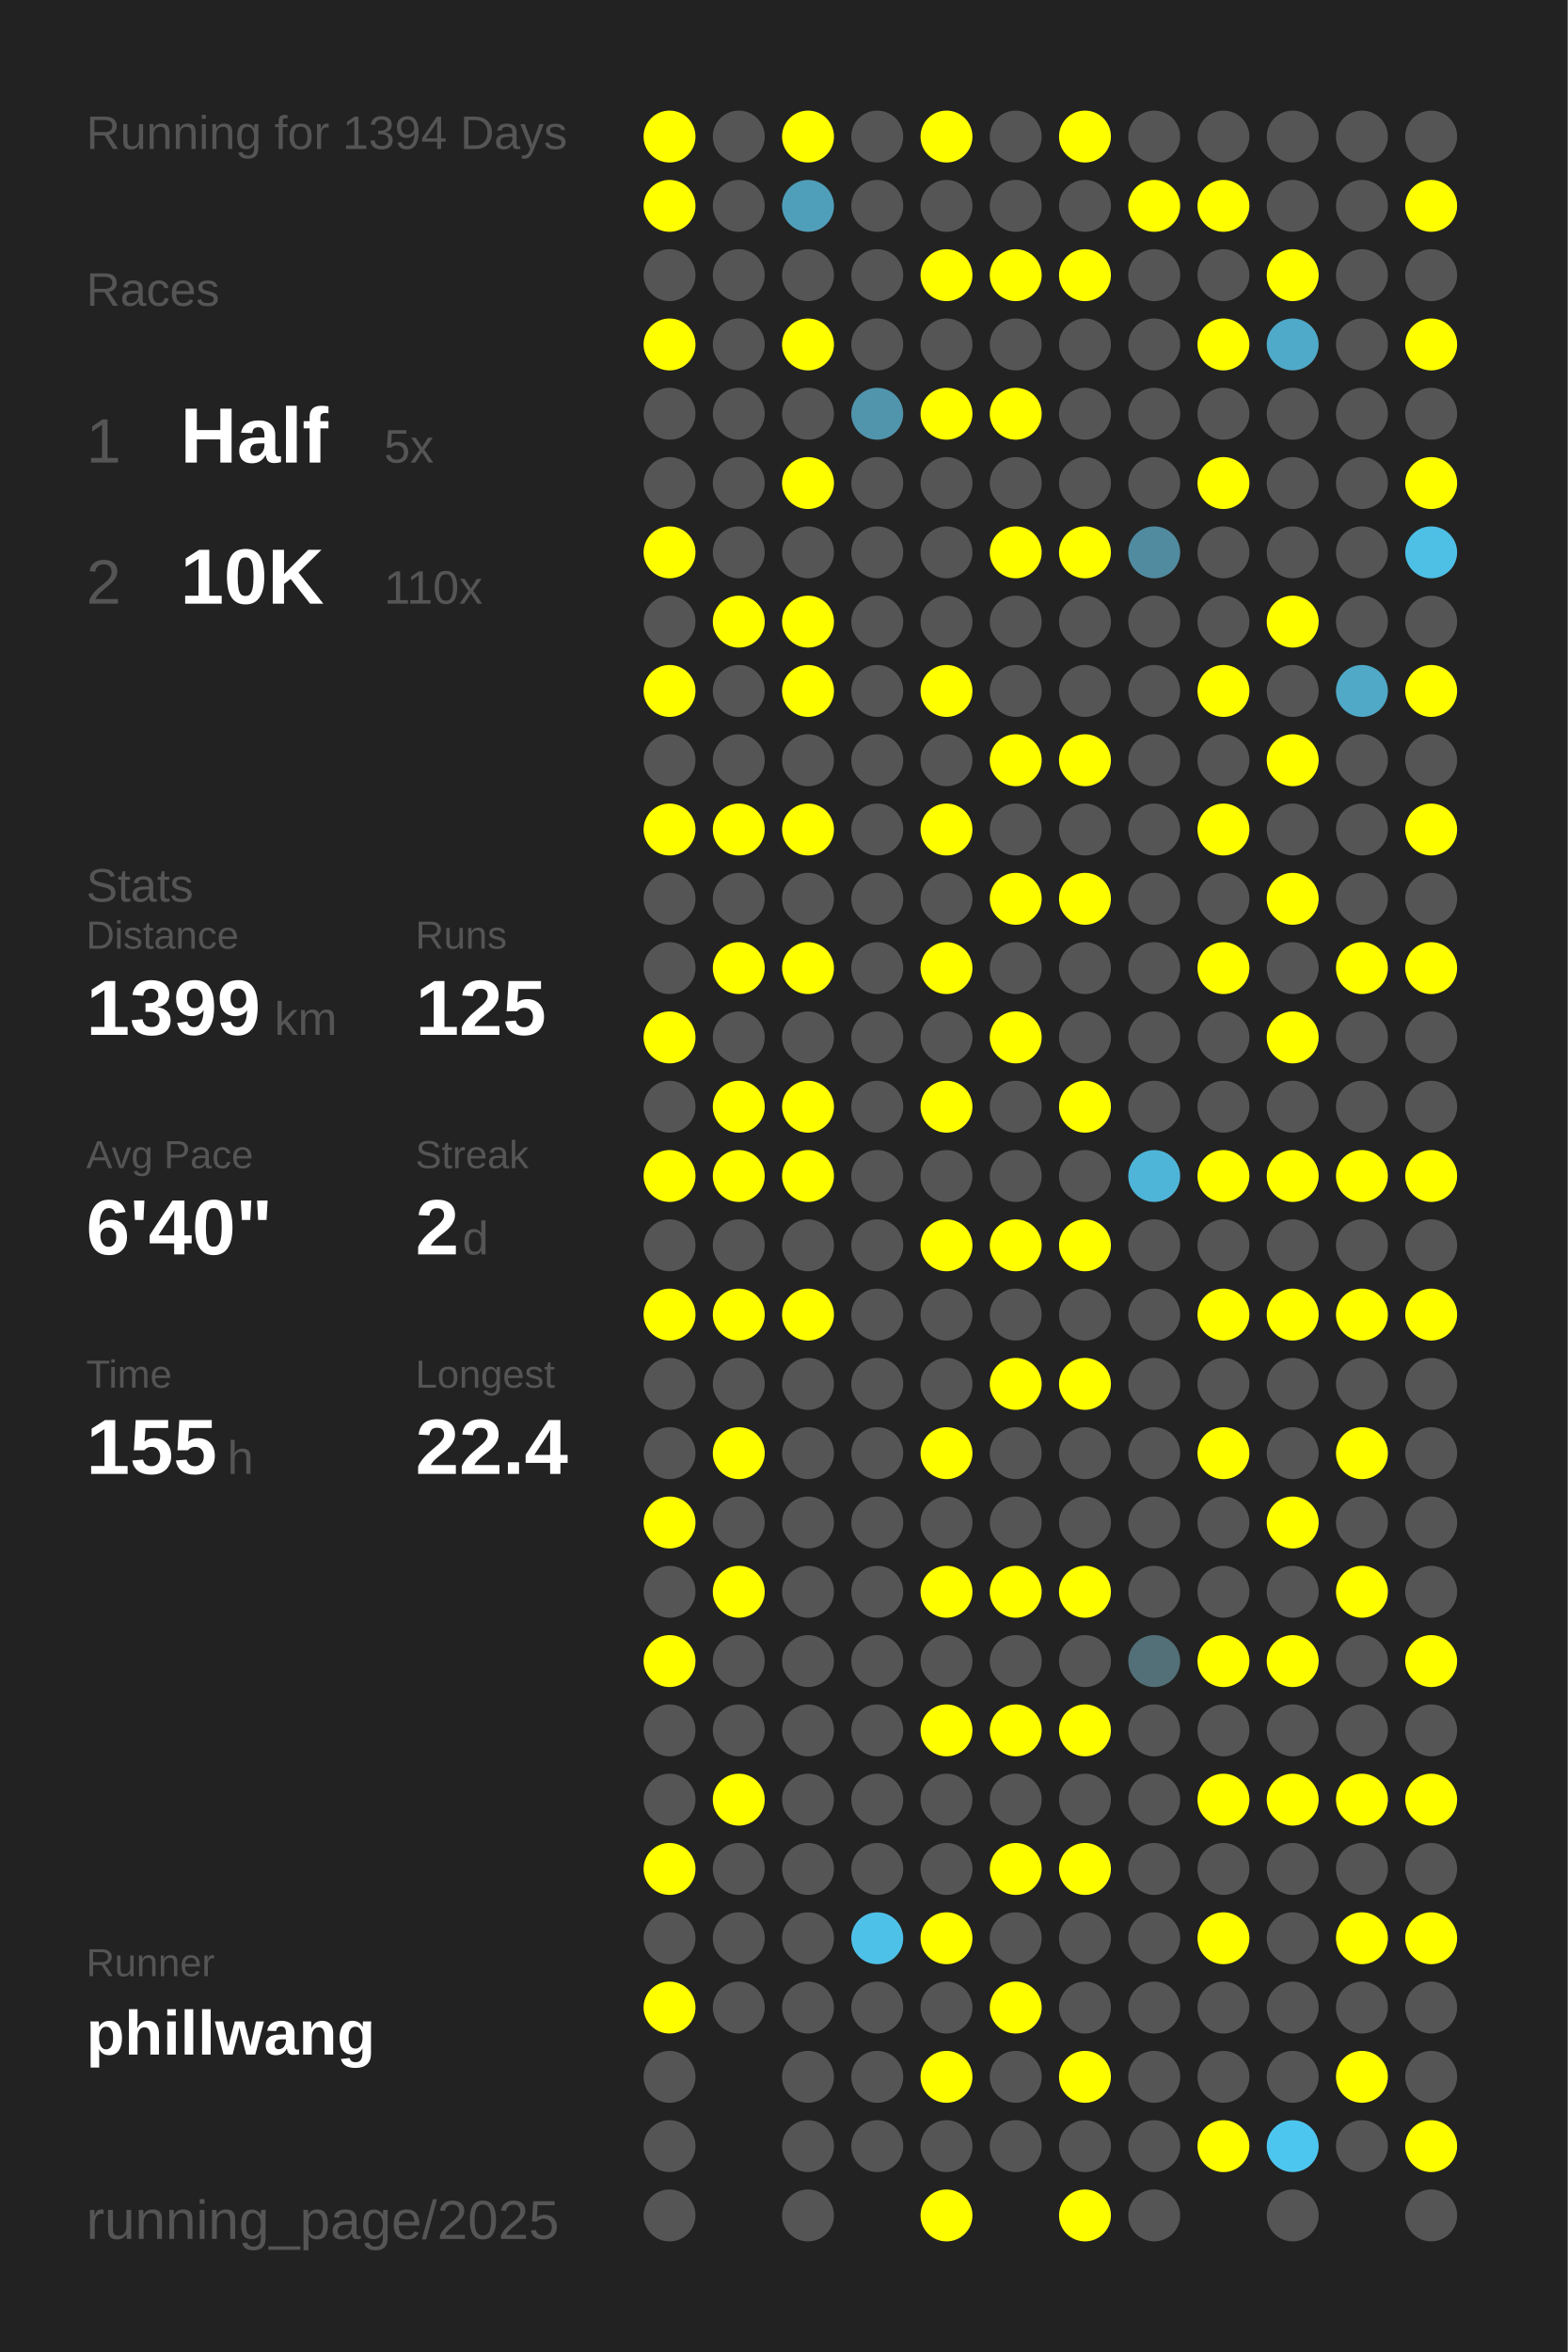
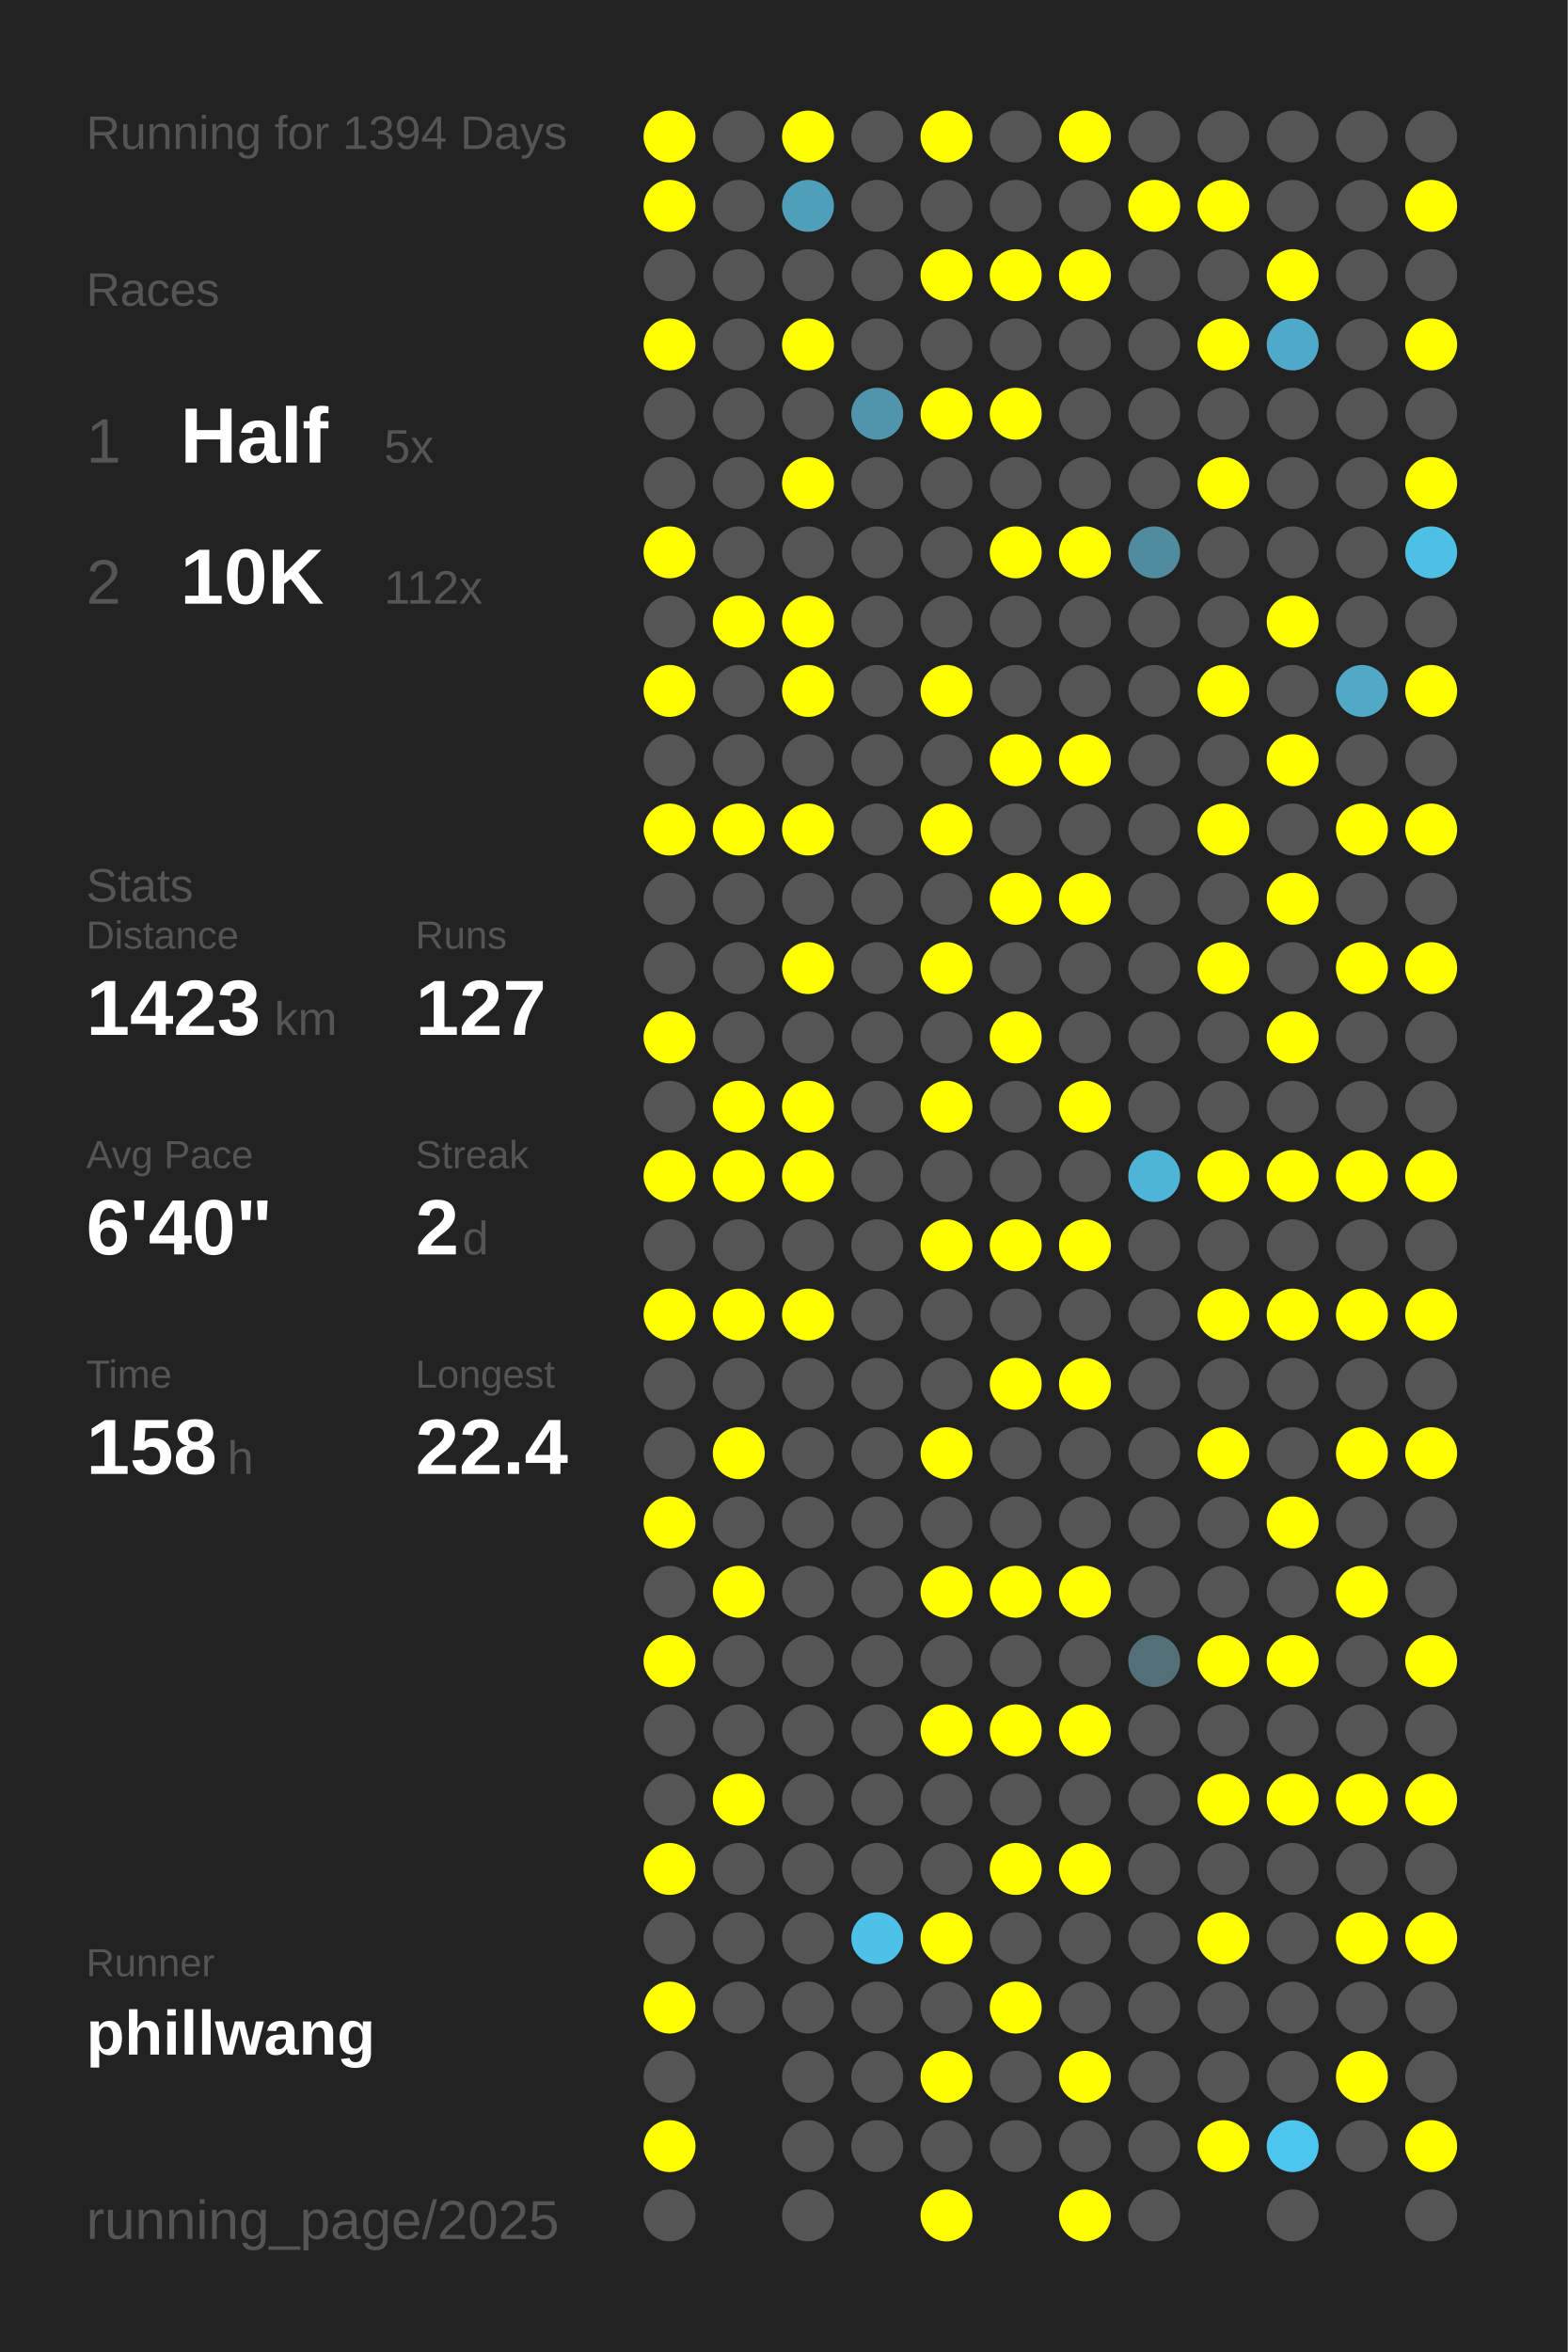
<svg xmlns="http://www.w3.org/2000/svg" baseProfile="full" height="300mm" version="1.1" viewBox="0,0,200,300" width="200mm">
  <defs />
  <rect fill="#222222" height="300" width="200" x="0" y="0" />
  <text fill="#555555" style="font-size:6px; font-family:Arial;" x="11" y="19">Running for 1394 Days</text>
  <text fill="#555555" style="font-size:6px; font-family:Arial;" x="11" y="39">Races</text>
  <text fill="#555555" style="font-size:8px; font-family:Arial;" x="11" y="59">1</text>
  <text fill="#FFFFFF" style="font-size:10px; font-family:Arial; font-weight:bold;" x="23" y="59">Half</text>
  <text fill="#555555" style="font-size:6px; font-family:Arial;" x="49" y="59">5x</text>
  <text fill="#555555" style="font-size:8px; font-family:Arial;" x="11" y="77">2</text>
  <text fill="#FFFFFF" style="font-size:10px; font-family:Arial; font-weight:bold;" x="23" y="77">10K</text>
-   <text fill="#555555" style="font-size:6px; font-family:Arial;" x="49" y="77">110x</text>
+   <text fill="#555555" style="font-size:6px; font-family:Arial;" x="49" y="77">112x</text>
  <text fill="#555555" style="font-size:6px; font-family:Arial;" x="11" y="115">Stats</text>
  <text fill="#555555" style="font-size:5px; font-family:Arial;" x="11" y="121">Distance</text>
-   <text fill="#FFFFFF" style="font-size:10px; font-family:Arial; font-weight:bold;" x="11" y="132">1399</text>
+   <text fill="#FFFFFF" style="font-size:10px; font-family:Arial; font-weight:bold;" x="11" y="132">1423</text>
  <text fill="#555555" style="font-size:6px; font-family:Arial;" x="35" y="132">km</text>
  <text fill="#555555" style="font-size:5px; font-family:Arial;" x="53" y="121">Runs</text>
-   <text fill="#FFFFFF" style="font-size:10px; font-family:Arial; font-weight:bold;" x="53" y="132">125</text>
+   <text fill="#FFFFFF" style="font-size:10px; font-family:Arial; font-weight:bold;" x="53" y="132">127</text>
  <text fill="#555555" style="font-size:5px; font-family:Arial;" x="11" y="149">Avg Pace</text>
  <text fill="#FFFFFF" style="font-size:10px; font-family:Arial; font-weight:bold;" x="11" y="160">6'40"</text>
  <text fill="#555555" style="font-size:5px; font-family:Arial;" x="53" y="149">Streak</text>
  <text fill="#FFFFFF" style="font-size:10px; font-family:Arial; font-weight:bold;" x="53" y="160">2</text>
  <text fill="#555555" style="font-size:6px; font-family:Arial;" x="59" y="160">d</text>
  <text fill="#555555" style="font-size:5px; font-family:Arial;" x="11" y="177">Time</text>
-   <text fill="#FFFFFF" style="font-size:10px; font-family:Arial; font-weight:bold;" x="11" y="188">155</text>
+   <text fill="#FFFFFF" style="font-size:10px; font-family:Arial; font-weight:bold;" x="11" y="188">158</text>
  <text fill="#555555" style="font-size:6px; font-family:Arial;" x="29" y="188">h</text>
  <text fill="#555555" style="font-size:5px; font-family:Arial;" x="53" y="177">Longest</text>
  <text fill="#FFFFFF" style="font-size:10px; font-family:Arial; font-weight:bold;" x="53" y="188">22.4</text>
  <text fill="#555555" style="font-size:5px; font-family:Arial;" x="11" y="252.065">Runner</text>
  <text fill="#FFFFFF" style="font-size:8px; font-family:Arial; font-weight:bold;" x="11" y="262.065">phillwang</text>
  <text fill="#555555" style="font-size:7px; font-family:Arial;" x="11" y="285.581">running_page/2025</text>
  <circle cx="85.417" cy="17.419" fill="#FFFF00" r="3.312" />
  <circle cx="85.417" cy="26.258" fill="#FFFF00" r="3.312" />
  <circle cx="85.417" cy="35.097" fill="#555555" r="3.312" />
  <circle cx="85.417" cy="43.935" fill="#FFFF00" r="3.312" />
  <circle cx="85.417" cy="52.774" fill="#555555" r="3.312" />
  <circle cx="85.417" cy="61.613" fill="#555555" r="3.312" />
  <circle cx="85.417" cy="70.452" fill="#FFFF00" r="3.312" />
  <circle cx="85.417" cy="79.29" fill="#555555" r="3.312" />
  <circle cx="85.417" cy="88.129" fill="#FFFF00" r="3.312" />
  <circle cx="85.417" cy="96.968" fill="#555555" r="3.312" />
  <circle cx="85.417" cy="105.806" fill="#FFFF00" r="3.312" />
  <circle cx="85.417" cy="114.645" fill="#555555" r="3.312" />
  <circle cx="85.417" cy="123.484" fill="#555555" r="3.312" />
  <circle cx="85.417" cy="132.323" fill="#FFFF00" r="3.312" />
  <circle cx="85.417" cy="141.161" fill="#555555" r="3.312" />
  <circle cx="85.417" cy="150" fill="#FFFF00" r="3.312" />
  <circle cx="85.417" cy="158.839" fill="#555555" r="3.312" />
  <circle cx="85.417" cy="167.677" fill="#FFFF00" r="3.312" />
  <circle cx="85.417" cy="176.516" fill="#555555" r="3.312" />
  <circle cx="85.417" cy="185.355" fill="#555555" r="3.312" />
  <circle cx="85.417" cy="194.194" fill="#FFFF00" r="3.312" />
  <circle cx="85.417" cy="203.032" fill="#555555" r="3.312" />
  <circle cx="85.417" cy="211.871" fill="#FFFF00" r="3.312" />
  <circle cx="85.417" cy="220.71" fill="#555555" r="3.312" />
  <circle cx="85.417" cy="229.548" fill="#555555" r="3.312" />
  <circle cx="85.417" cy="238.387" fill="#FFFF00" r="3.312" />
  <circle cx="85.417" cy="247.226" fill="#555555" r="3.312" />
  <circle cx="85.417" cy="256.065" fill="#FFFF00" r="3.312" />
  <circle cx="85.417" cy="264.903" fill="#555555" r="3.312" />
-   <circle cx="85.417" cy="273.742" fill="#555555" r="3.312" />
+   <circle cx="85.417" cy="273.742" fill="#FFFF00" r="3.312" />
  <circle cx="85.417" cy="282.581" fill="#555555" r="3.312" />
  <circle cx="94.25" cy="17.419" fill="#555555" r="3.312" />
  <circle cx="94.25" cy="26.258" fill="#555555" r="3.312" />
  <circle cx="94.25" cy="35.097" fill="#555555" r="3.312" />
  <circle cx="94.25" cy="43.935" fill="#555555" r="3.312" />
  <circle cx="94.25" cy="52.774" fill="#555555" r="3.312" />
  <circle cx="94.25" cy="61.613" fill="#555555" r="3.312" />
  <circle cx="94.25" cy="70.452" fill="#555555" r="3.312" />
  <circle cx="94.25" cy="79.29" fill="#FFFF00" r="3.312" />
  <circle cx="94.25" cy="88.129" fill="#555555" r="3.312" />
  <circle cx="94.25" cy="96.968" fill="#555555" r="3.312" />
  <circle cx="94.25" cy="105.806" fill="#FFFF00" r="3.312" />
  <circle cx="94.25" cy="114.645" fill="#555555" r="3.312" />
-   <circle cx="94.25" cy="123.484" fill="#FFFF00" r="3.312" />
+   <circle cx="94.25" cy="123.484" fill="#555555" r="3.312" />
  <circle cx="94.25" cy="132.323" fill="#555555" r="3.312" />
  <circle cx="94.25" cy="141.161" fill="#FFFF00" r="3.312" />
  <circle cx="94.25" cy="150" fill="#FFFF00" r="3.312" />
  <circle cx="94.25" cy="158.839" fill="#555555" r="3.312" />
  <circle cx="94.25" cy="167.677" fill="#FFFF00" r="3.312" />
  <circle cx="94.25" cy="176.516" fill="#555555" r="3.312" />
  <circle cx="94.25" cy="185.355" fill="#FFFF00" r="3.312" />
  <circle cx="94.25" cy="194.194" fill="#555555" r="3.312" />
  <circle cx="94.25" cy="203.032" fill="#FFFF00" r="3.312" />
  <circle cx="94.25" cy="211.871" fill="#555555" r="3.312" />
  <circle cx="94.25" cy="220.71" fill="#555555" r="3.312" />
  <circle cx="94.25" cy="229.548" fill="#FFFF00" r="3.312" />
  <circle cx="94.25" cy="238.387" fill="#555555" r="3.312" />
  <circle cx="94.25" cy="247.226" fill="#555555" r="3.312" />
  <circle cx="94.25" cy="256.065" fill="#555555" r="3.312" />
  <circle cx="103.083" cy="17.419" fill="#FFFF00" r="3.312" />
  <circle cx="103.083" cy="26.258" fill="#509fba" r="3.312" />
  <circle cx="103.083" cy="35.097" fill="#555555" r="3.312" />
  <circle cx="103.083" cy="43.935" fill="#FFFF00" r="3.312" />
  <circle cx="103.083" cy="52.774" fill="#555555" r="3.312" />
  <circle cx="103.083" cy="61.613" fill="#FFFF00" r="3.312" />
  <circle cx="103.083" cy="70.452" fill="#555555" r="3.312" />
  <circle cx="103.083" cy="79.29" fill="#FFFF00" r="3.312" />
  <circle cx="103.083" cy="88.129" fill="#FFFF00" r="3.312" />
  <circle cx="103.083" cy="96.968" fill="#555555" r="3.312" />
  <circle cx="103.083" cy="105.806" fill="#FFFF00" r="3.312" />
  <circle cx="103.083" cy="114.645" fill="#555555" r="3.312" />
  <circle cx="103.083" cy="123.484" fill="#FFFF00" r="3.312" />
  <circle cx="103.083" cy="132.323" fill="#555555" r="3.312" />
  <circle cx="103.083" cy="141.161" fill="#FFFF00" r="3.312" />
  <circle cx="103.083" cy="150" fill="#FFFF00" r="3.312" />
  <circle cx="103.083" cy="158.839" fill="#555555" r="3.312" />
  <circle cx="103.083" cy="167.677" fill="#FFFF00" r="3.312" />
  <circle cx="103.083" cy="176.516" fill="#555555" r="3.312" />
  <circle cx="103.083" cy="185.355" fill="#555555" r="3.312" />
  <circle cx="103.083" cy="194.194" fill="#555555" r="3.312" />
  <circle cx="103.083" cy="203.032" fill="#555555" r="3.312" />
  <circle cx="103.083" cy="211.871" fill="#555555" r="3.312" />
  <circle cx="103.083" cy="220.71" fill="#555555" r="3.312" />
  <circle cx="103.083" cy="229.548" fill="#555555" r="3.312" />
  <circle cx="103.083" cy="238.387" fill="#555555" r="3.312" />
  <circle cx="103.083" cy="247.226" fill="#555555" r="3.312" />
  <circle cx="103.083" cy="256.065" fill="#555555" r="3.312" />
  <circle cx="103.083" cy="264.903" fill="#555555" r="3.312" />
  <circle cx="103.083" cy="273.742" fill="#555555" r="3.312" />
  <circle cx="103.083" cy="282.581" fill="#555555" r="3.312" />
  <circle cx="111.917" cy="17.419" fill="#555555" r="3.312" />
  <circle cx="111.917" cy="26.258" fill="#555555" r="3.312" />
  <circle cx="111.917" cy="35.097" fill="#555555" r="3.312" />
  <circle cx="111.917" cy="43.935" fill="#555555" r="3.312" />
  <circle cx="111.917" cy="52.774" fill="#5095ac" r="3.312" />
  <circle cx="111.917" cy="61.613" fill="#555555" r="3.312" />
  <circle cx="111.917" cy="70.452" fill="#555555" r="3.312" />
  <circle cx="111.917" cy="79.29" fill="#555555" r="3.312" />
  <circle cx="111.917" cy="88.129" fill="#555555" r="3.312" />
  <circle cx="111.917" cy="96.968" fill="#555555" r="3.312" />
  <circle cx="111.917" cy="105.806" fill="#555555" r="3.312" />
  <circle cx="111.917" cy="114.645" fill="#555555" r="3.312" />
  <circle cx="111.917" cy="123.484" fill="#555555" r="3.312" />
  <circle cx="111.917" cy="132.323" fill="#555555" r="3.312" />
  <circle cx="111.917" cy="141.161" fill="#555555" r="3.312" />
  <circle cx="111.917" cy="150" fill="#555555" r="3.312" />
  <circle cx="111.917" cy="158.839" fill="#555555" r="3.312" />
  <circle cx="111.917" cy="167.677" fill="#555555" r="3.312" />
  <circle cx="111.917" cy="176.516" fill="#555555" r="3.312" />
  <circle cx="111.917" cy="185.355" fill="#555555" r="3.312" />
  <circle cx="111.917" cy="194.194" fill="#555555" r="3.312" />
  <circle cx="111.917" cy="203.032" fill="#555555" r="3.312" />
  <circle cx="111.917" cy="211.871" fill="#555555" r="3.312" />
  <circle cx="111.917" cy="220.71" fill="#555555" r="3.312" />
  <circle cx="111.917" cy="229.548" fill="#555555" r="3.312" />
  <circle cx="111.917" cy="238.387" fill="#555555" r="3.312" />
  <circle cx="111.917" cy="247.226" fill="#4ec1e9" r="3.312" />
  <circle cx="111.917" cy="256.065" fill="#555555" r="3.312" />
  <circle cx="111.917" cy="264.903" fill="#555555" r="3.312" />
  <circle cx="111.917" cy="273.742" fill="#555555" r="3.312" />
  <circle cx="120.75" cy="17.419" fill="#FFFF00" r="3.312" />
  <circle cx="120.75" cy="26.258" fill="#555555" r="3.312" />
  <circle cx="120.75" cy="35.097" fill="#FFFF00" r="3.312" />
  <circle cx="120.75" cy="43.935" fill="#555555" r="3.312" />
  <circle cx="120.75" cy="52.774" fill="#FFFF00" r="3.312" />
  <circle cx="120.75" cy="61.613" fill="#555555" r="3.312" />
  <circle cx="120.75" cy="70.452" fill="#555555" r="3.312" />
  <circle cx="120.75" cy="79.29" fill="#555555" r="3.312" />
  <circle cx="120.75" cy="88.129" fill="#FFFF00" r="3.312" />
  <circle cx="120.75" cy="96.968" fill="#555555" r="3.312" />
  <circle cx="120.75" cy="105.806" fill="#FFFF00" r="3.312" />
  <circle cx="120.75" cy="114.645" fill="#555555" r="3.312" />
  <circle cx="120.75" cy="123.484" fill="#FFFF00" r="3.312" />
  <circle cx="120.75" cy="132.323" fill="#555555" r="3.312" />
  <circle cx="120.75" cy="141.161" fill="#FFFF00" r="3.312" />
  <circle cx="120.75" cy="150" fill="#555555" r="3.312" />
  <circle cx="120.75" cy="158.839" fill="#FFFF00" r="3.312" />
  <circle cx="120.75" cy="167.677" fill="#555555" r="3.312" />
  <circle cx="120.75" cy="176.516" fill="#555555" r="3.312" />
  <circle cx="120.75" cy="185.355" fill="#FFFF00" r="3.312" />
  <circle cx="120.75" cy="194.194" fill="#555555" r="3.312" />
  <circle cx="120.75" cy="203.032" fill="#FFFF00" r="3.312" />
  <circle cx="120.75" cy="211.871" fill="#555555" r="3.312" />
  <circle cx="120.75" cy="220.71" fill="#FFFF00" r="3.312" />
  <circle cx="120.75" cy="229.548" fill="#555555" r="3.312" />
  <circle cx="120.75" cy="238.387" fill="#555555" r="3.312" />
  <circle cx="120.75" cy="247.226" fill="#FFFF00" r="3.312" />
  <circle cx="120.75" cy="256.065" fill="#555555" r="3.312" />
  <circle cx="120.75" cy="264.903" fill="#FFFF00" r="3.312" />
  <circle cx="120.75" cy="273.742" fill="#555555" r="3.312" />
  <circle cx="120.75" cy="282.581" fill="#FFFF00" r="3.312" />
  <circle cx="129.583" cy="17.419" fill="#555555" r="3.312" />
  <circle cx="129.583" cy="26.258" fill="#555555" r="3.312" />
  <circle cx="129.583" cy="35.097" fill="#FFFF00" r="3.312" />
  <circle cx="129.583" cy="43.935" fill="#555555" r="3.312" />
  <circle cx="129.583" cy="52.774" fill="#FFFF00" r="3.312" />
  <circle cx="129.583" cy="61.613" fill="#555555" r="3.312" />
  <circle cx="129.583" cy="70.452" fill="#FFFF00" r="3.312" />
  <circle cx="129.583" cy="79.29" fill="#555555" r="3.312" />
  <circle cx="129.583" cy="88.129" fill="#555555" r="3.312" />
  <circle cx="129.583" cy="96.968" fill="#FFFF00" r="3.312" />
  <circle cx="129.583" cy="105.806" fill="#555555" r="3.312" />
  <circle cx="129.583" cy="114.645" fill="#FFFF00" r="3.312" />
  <circle cx="129.583" cy="123.484" fill="#555555" r="3.312" />
  <circle cx="129.583" cy="132.323" fill="#FFFF00" r="3.312" />
  <circle cx="129.583" cy="141.161" fill="#555555" r="3.312" />
  <circle cx="129.583" cy="150" fill="#555555" r="3.312" />
  <circle cx="129.583" cy="158.839" fill="#FFFF00" r="3.312" />
  <circle cx="129.583" cy="167.677" fill="#555555" r="3.312" />
  <circle cx="129.583" cy="176.516" fill="#FFFF00" r="3.312" />
  <circle cx="129.583" cy="185.355" fill="#555555" r="3.312" />
  <circle cx="129.583" cy="194.194" fill="#555555" r="3.312" />
  <circle cx="129.583" cy="203.032" fill="#FFFF00" r="3.312" />
  <circle cx="129.583" cy="211.871" fill="#555555" r="3.312" />
  <circle cx="129.583" cy="220.71" fill="#FFFF00" r="3.312" />
  <circle cx="129.583" cy="229.548" fill="#555555" r="3.312" />
  <circle cx="129.583" cy="238.387" fill="#FFFF00" r="3.312" />
  <circle cx="129.583" cy="247.226" fill="#555555" r="3.312" />
  <circle cx="129.583" cy="256.065" fill="#FFFF00" r="3.312" />
  <circle cx="129.583" cy="264.903" fill="#555555" r="3.312" />
  <circle cx="129.583" cy="273.742" fill="#555555" r="3.312" />
  <circle cx="138.417" cy="17.419" fill="#FFFF00" r="3.312" />
  <circle cx="138.417" cy="26.258" fill="#555555" r="3.312" />
  <circle cx="138.417" cy="35.097" fill="#FFFF00" r="3.312" />
  <circle cx="138.417" cy="43.935" fill="#555555" r="3.312" />
  <circle cx="138.417" cy="52.774" fill="#555555" r="3.312" />
  <circle cx="138.417" cy="61.613" fill="#555555" r="3.312" />
  <circle cx="138.417" cy="70.452" fill="#FFFF00" r="3.312" />
  <circle cx="138.417" cy="79.29" fill="#555555" r="3.312" />
  <circle cx="138.417" cy="88.129" fill="#555555" r="3.312" />
  <circle cx="138.417" cy="96.968" fill="#FFFF00" r="3.312" />
  <circle cx="138.417" cy="105.806" fill="#555555" r="3.312" />
  <circle cx="138.417" cy="114.645" fill="#FFFF00" r="3.312" />
  <circle cx="138.417" cy="123.484" fill="#555555" r="3.312" />
  <circle cx="138.417" cy="132.323" fill="#555555" r="3.312" />
  <circle cx="138.417" cy="141.161" fill="#FFFF00" r="3.312" />
  <circle cx="138.417" cy="150" fill="#555555" r="3.312" />
  <circle cx="138.417" cy="158.839" fill="#FFFF00" r="3.312" />
  <circle cx="138.417" cy="167.677" fill="#555555" r="3.312" />
  <circle cx="138.417" cy="176.516" fill="#FFFF00" r="3.312" />
  <circle cx="138.417" cy="185.355" fill="#555555" r="3.312" />
  <circle cx="138.417" cy="194.194" fill="#555555" r="3.312" />
  <circle cx="138.417" cy="203.032" fill="#FFFF00" r="3.312" />
  <circle cx="138.417" cy="211.871" fill="#555555" r="3.312" />
  <circle cx="138.417" cy="220.71" fill="#FFFF00" r="3.312" />
  <circle cx="138.417" cy="229.548" fill="#555555" r="3.312" />
  <circle cx="138.417" cy="238.387" fill="#FFFF00" r="3.312" />
  <circle cx="138.417" cy="247.226" fill="#555555" r="3.312" />
  <circle cx="138.417" cy="256.065" fill="#555555" r="3.312" />
  <circle cx="138.417" cy="264.903" fill="#FFFF00" r="3.312" />
  <circle cx="138.417" cy="273.742" fill="#555555" r="3.312" />
  <circle cx="138.417" cy="282.581" fill="#FFFF00" r="3.312" />
  <circle cx="147.25" cy="17.419" fill="#555555" r="3.312" />
  <circle cx="147.25" cy="26.258" fill="#FFFF00" r="3.312" />
  <circle cx="147.25" cy="35.097" fill="#555555" r="3.312" />
  <circle cx="147.25" cy="43.935" fill="#555555" r="3.312" />
  <circle cx="147.25" cy="52.774" fill="#555555" r="3.312" />
  <circle cx="147.25" cy="61.613" fill="#555555" r="3.312" />
  <circle cx="147.25" cy="70.452" fill="#518b9f" r="3.312" />
  <circle cx="147.25" cy="79.29" fill="#555555" r="3.312" />
  <circle cx="147.25" cy="88.129" fill="#555555" r="3.312" />
  <circle cx="147.25" cy="96.968" fill="#555555" r="3.312" />
  <circle cx="147.25" cy="105.806" fill="#555555" r="3.312" />
  <circle cx="147.25" cy="114.645" fill="#555555" r="3.312" />
  <circle cx="147.25" cy="123.484" fill="#555555" r="3.312" />
  <circle cx="147.25" cy="132.323" fill="#555555" r="3.312" />
  <circle cx="147.25" cy="141.161" fill="#555555" r="3.312" />
  <circle cx="147.25" cy="150" fill="#4eb5d8" r="3.312" />
  <circle cx="147.25" cy="158.839" fill="#555555" r="3.312" />
  <circle cx="147.25" cy="167.677" fill="#555555" r="3.312" />
  <circle cx="147.25" cy="176.516" fill="#555555" r="3.312" />
  <circle cx="147.25" cy="185.355" fill="#555555" r="3.312" />
  <circle cx="147.25" cy="194.194" fill="#555555" r="3.312" />
  <circle cx="147.25" cy="203.032" fill="#555555" r="3.312" />
  <circle cx="147.25" cy="211.871" fill="#536f78" r="3.312" />
  <circle cx="147.25" cy="220.71" fill="#555555" r="3.312" />
  <circle cx="147.25" cy="229.548" fill="#555555" r="3.312" />
  <circle cx="147.25" cy="238.387" fill="#555555" r="3.312" />
  <circle cx="147.25" cy="247.226" fill="#555555" r="3.312" />
  <circle cx="147.25" cy="256.065" fill="#555555" r="3.312" />
  <circle cx="147.25" cy="264.903" fill="#555555" r="3.312" />
  <circle cx="147.25" cy="273.742" fill="#555555" r="3.312" />
  <circle cx="147.25" cy="282.581" fill="#555555" r="3.312" />
  <circle cx="156.083" cy="17.419" fill="#555555" r="3.312" />
  <circle cx="156.083" cy="26.258" fill="#FFFF00" r="3.312" />
  <circle cx="156.083" cy="35.097" fill="#555555" r="3.312" />
  <circle cx="156.083" cy="43.935" fill="#FFFF00" r="3.312" />
  <circle cx="156.083" cy="52.774" fill="#555555" r="3.312" />
  <circle cx="156.083" cy="61.613" fill="#FFFF00" r="3.312" />
  <circle cx="156.083" cy="70.452" fill="#555555" r="3.312" />
  <circle cx="156.083" cy="79.29" fill="#555555" r="3.312" />
  <circle cx="156.083" cy="88.129" fill="#FFFF00" r="3.312" />
  <circle cx="156.083" cy="96.968" fill="#555555" r="3.312" />
  <circle cx="156.083" cy="105.806" fill="#FFFF00" r="3.312" />
  <circle cx="156.083" cy="114.645" fill="#555555" r="3.312" />
  <circle cx="156.083" cy="123.484" fill="#FFFF00" r="3.312" />
  <circle cx="156.083" cy="132.323" fill="#555555" r="3.312" />
  <circle cx="156.083" cy="141.161" fill="#555555" r="3.312" />
  <circle cx="156.083" cy="150" fill="#FFFF00" r="3.312" />
  <circle cx="156.083" cy="158.839" fill="#555555" r="3.312" />
  <circle cx="156.083" cy="167.677" fill="#FFFF00" r="3.312" />
  <circle cx="156.083" cy="176.516" fill="#555555" r="3.312" />
  <circle cx="156.083" cy="185.355" fill="#FFFF00" r="3.312" />
  <circle cx="156.083" cy="194.194" fill="#555555" r="3.312" />
  <circle cx="156.083" cy="203.032" fill="#555555" r="3.312" />
  <circle cx="156.083" cy="211.871" fill="#FFFF00" r="3.312" />
  <circle cx="156.083" cy="220.71" fill="#555555" r="3.312" />
  <circle cx="156.083" cy="229.548" fill="#FFFF00" r="3.312" />
  <circle cx="156.083" cy="238.387" fill="#555555" r="3.312" />
  <circle cx="156.083" cy="247.226" fill="#FFFF00" r="3.312" />
  <circle cx="156.083" cy="256.065" fill="#555555" r="3.312" />
  <circle cx="156.083" cy="264.903" fill="#555555" r="3.312" />
  <circle cx="156.083" cy="273.742" fill="#FFFF00" r="3.312" />
  <circle cx="164.917" cy="17.419" fill="#555555" r="3.312" />
  <circle cx="164.917" cy="26.258" fill="#555555" r="3.312" />
  <circle cx="164.917" cy="35.097" fill="#FFFF00" r="3.312" />
  <circle cx="164.917" cy="43.935" fill="#4fa9c8" r="3.312" />
  <circle cx="164.917" cy="52.774" fill="#555555" r="3.312" />
  <circle cx="164.917" cy="61.613" fill="#555555" r="3.312" />
  <circle cx="164.917" cy="70.452" fill="#555555" r="3.312" />
  <circle cx="164.917" cy="79.29" fill="#FFFF00" r="3.312" />
  <circle cx="164.917" cy="88.129" fill="#555555" r="3.312" />
  <circle cx="164.917" cy="96.968" fill="#FFFF00" r="3.312" />
  <circle cx="164.917" cy="105.806" fill="#555555" r="3.312" />
  <circle cx="164.917" cy="114.645" fill="#FFFF00" r="3.312" />
  <circle cx="164.917" cy="123.484" fill="#555555" r="3.312" />
  <circle cx="164.917" cy="132.323" fill="#FFFF00" r="3.312" />
  <circle cx="164.917" cy="141.161" fill="#555555" r="3.312" />
  <circle cx="164.917" cy="150" fill="#FFFF00" r="3.312" />
  <circle cx="164.917" cy="158.839" fill="#555555" r="3.312" />
  <circle cx="164.917" cy="167.677" fill="#FFFF00" r="3.312" />
  <circle cx="164.917" cy="176.516" fill="#555555" r="3.312" />
  <circle cx="164.917" cy="185.355" fill="#555555" r="3.312" />
  <circle cx="164.917" cy="194.194" fill="#FFFF00" r="3.312" />
  <circle cx="164.917" cy="203.032" fill="#555555" r="3.312" />
  <circle cx="164.917" cy="211.871" fill="#FFFF00" r="3.312" />
  <circle cx="164.917" cy="220.71" fill="#555555" r="3.312" />
  <circle cx="164.917" cy="229.548" fill="#FFFF00" r="3.312" />
  <circle cx="164.917" cy="238.387" fill="#555555" r="3.312" />
  <circle cx="164.917" cy="247.226" fill="#555555" r="3.312" />
  <circle cx="164.917" cy="256.065" fill="#555555" r="3.312" />
  <circle cx="164.917" cy="264.903" fill="#555555" r="3.312" />
  <circle cx="164.917" cy="273.742" fill="#4dc6ef" r="3.312" />
  <circle cx="164.917" cy="282.581" fill="#555555" r="3.312" />
  <circle cx="173.75" cy="17.419" fill="#555555" r="3.312" />
  <circle cx="173.75" cy="26.258" fill="#555555" r="3.312" />
  <circle cx="173.75" cy="35.097" fill="#555555" r="3.312" />
  <circle cx="173.75" cy="43.935" fill="#555555" r="3.312" />
  <circle cx="173.75" cy="52.774" fill="#555555" r="3.312" />
  <circle cx="173.75" cy="61.613" fill="#555555" r="3.312" />
  <circle cx="173.75" cy="70.452" fill="#555555" r="3.312" />
  <circle cx="173.75" cy="79.29" fill="#555555" r="3.312" />
  <circle cx="173.75" cy="88.129" fill="#4fa9c7" r="3.312" />
  <circle cx="173.75" cy="96.968" fill="#555555" r="3.312" />
-   <circle cx="173.75" cy="105.806" fill="#555555" r="3.312" />
+   <circle cx="173.75" cy="105.806" fill="#FFFF00" r="3.312" />
  <circle cx="173.75" cy="114.645" fill="#555555" r="3.312" />
  <circle cx="173.75" cy="123.484" fill="#FFFF00" r="3.312" />
  <circle cx="173.75" cy="132.323" fill="#555555" r="3.312" />
  <circle cx="173.75" cy="141.161" fill="#555555" r="3.312" />
  <circle cx="173.75" cy="150" fill="#FFFF00" r="3.312" />
  <circle cx="173.75" cy="158.839" fill="#555555" r="3.312" />
  <circle cx="173.75" cy="167.677" fill="#FFFF00" r="3.312" />
  <circle cx="173.75" cy="176.516" fill="#555555" r="3.312" />
  <circle cx="173.75" cy="185.355" fill="#FFFF00" r="3.312" />
  <circle cx="173.75" cy="194.194" fill="#555555" r="3.312" />
  <circle cx="173.75" cy="203.032" fill="#FFFF00" r="3.312" />
  <circle cx="173.75" cy="211.871" fill="#555555" r="3.312" />
  <circle cx="173.75" cy="220.71" fill="#555555" r="3.312" />
  <circle cx="173.75" cy="229.548" fill="#FFFF00" r="3.312" />
  <circle cx="173.75" cy="238.387" fill="#555555" r="3.312" />
  <circle cx="173.75" cy="247.226" fill="#FFFF00" r="3.312" />
  <circle cx="173.75" cy="256.065" fill="#555555" r="3.312" />
  <circle cx="173.75" cy="264.903" fill="#FFFF00" r="3.312" />
  <circle cx="173.75" cy="273.742" fill="#555555" r="3.312" />
  <circle cx="182.583" cy="17.419" fill="#555555" r="3.312" />
  <circle cx="182.583" cy="26.258" fill="#FFFF00" r="3.312" />
  <circle cx="182.583" cy="35.097" fill="#555555" r="3.312" />
  <circle cx="182.583" cy="43.935" fill="#FFFF00" r="3.312" />
  <circle cx="182.583" cy="52.774" fill="#555555" r="3.312" />
  <circle cx="182.583" cy="61.613" fill="#FFFF00" r="3.312" />
  <circle cx="182.583" cy="70.452" fill="#4ec0e6" r="3.312" />
  <circle cx="182.583" cy="79.29" fill="#555555" r="3.312" />
  <circle cx="182.583" cy="88.129" fill="#FFFF00" r="3.312" />
  <circle cx="182.583" cy="96.968" fill="#555555" r="3.312" />
  <circle cx="182.583" cy="105.806" fill="#FFFF00" r="3.312" />
  <circle cx="182.583" cy="114.645" fill="#555555" r="3.312" />
  <circle cx="182.583" cy="123.484" fill="#FFFF00" r="3.312" />
  <circle cx="182.583" cy="132.323" fill="#555555" r="3.312" />
  <circle cx="182.583" cy="141.161" fill="#555555" r="3.312" />
  <circle cx="182.583" cy="150" fill="#FFFF00" r="3.312" />
  <circle cx="182.583" cy="158.839" fill="#555555" r="3.312" />
  <circle cx="182.583" cy="167.677" fill="#FFFF00" r="3.312" />
  <circle cx="182.583" cy="176.516" fill="#555555" r="3.312" />
-   <circle cx="182.583" cy="185.355" fill="#555555" r="3.312" />
+   <circle cx="182.583" cy="185.355" fill="#FFFF00" r="3.312" />
  <circle cx="182.583" cy="194.194" fill="#555555" r="3.312" />
  <circle cx="182.583" cy="203.032" fill="#555555" r="3.312" />
  <circle cx="182.583" cy="211.871" fill="#FFFF00" r="3.312" />
  <circle cx="182.583" cy="220.71" fill="#555555" r="3.312" />
  <circle cx="182.583" cy="229.548" fill="#FFFF00" r="3.312" />
  <circle cx="182.583" cy="238.387" fill="#555555" r="3.312" />
  <circle cx="182.583" cy="247.226" fill="#FFFF00" r="3.312" />
  <circle cx="182.583" cy="256.065" fill="#555555" r="3.312" />
  <circle cx="182.583" cy="264.903" fill="#555555" r="3.312" />
  <circle cx="182.583" cy="273.742" fill="#FFFF00" r="3.312" />
  <circle cx="182.583" cy="282.581" fill="#555555" r="3.312" />
</svg>
